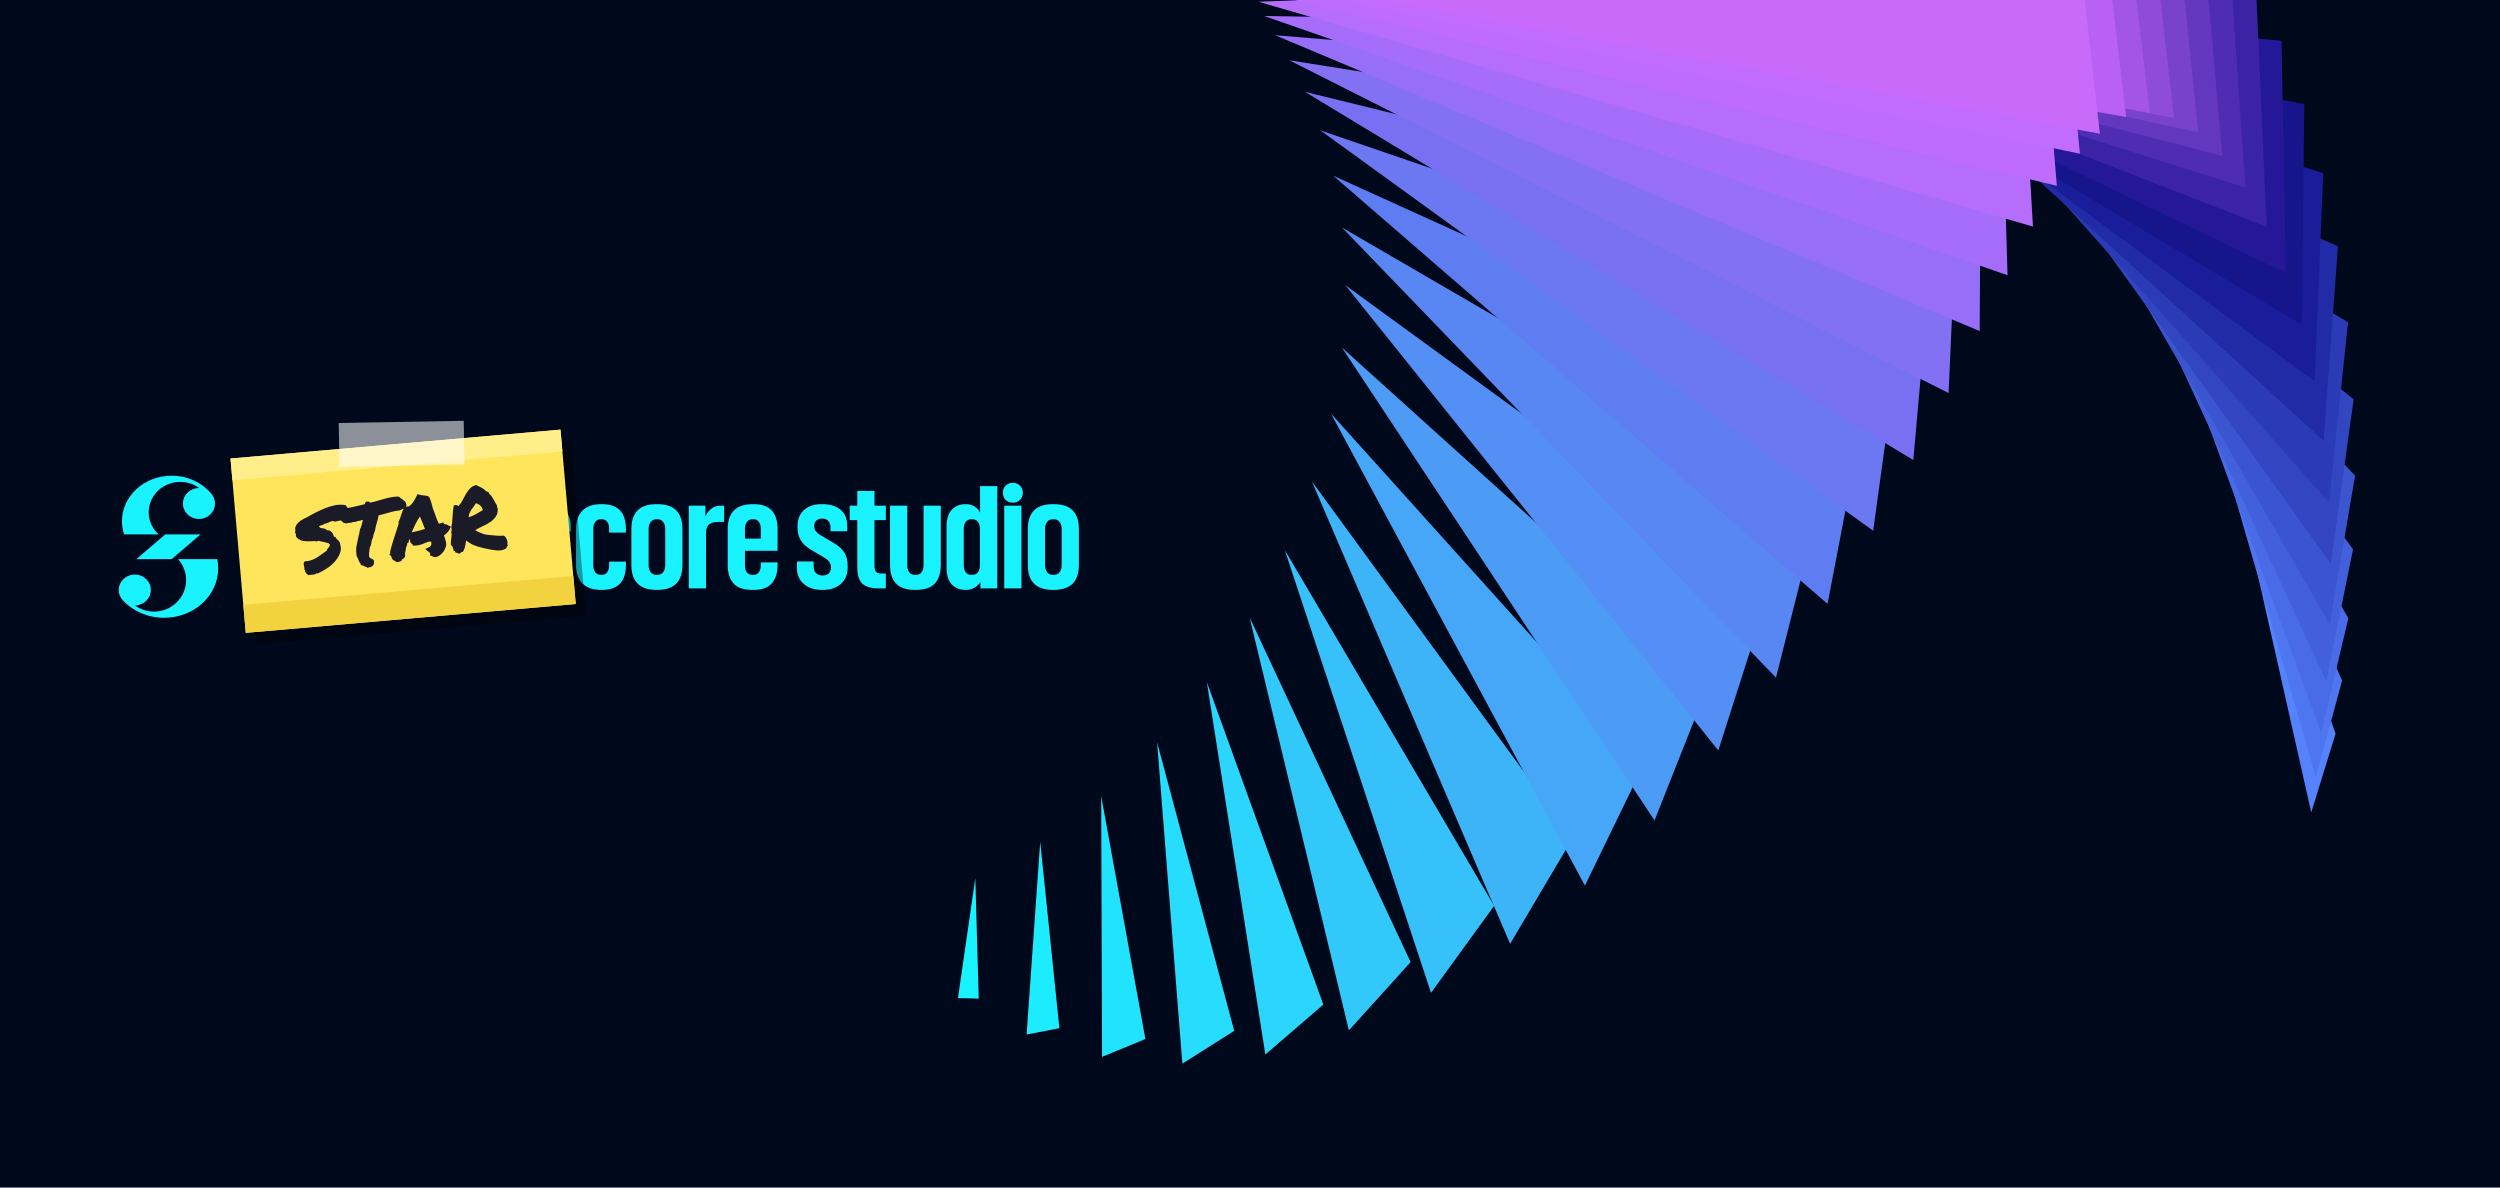
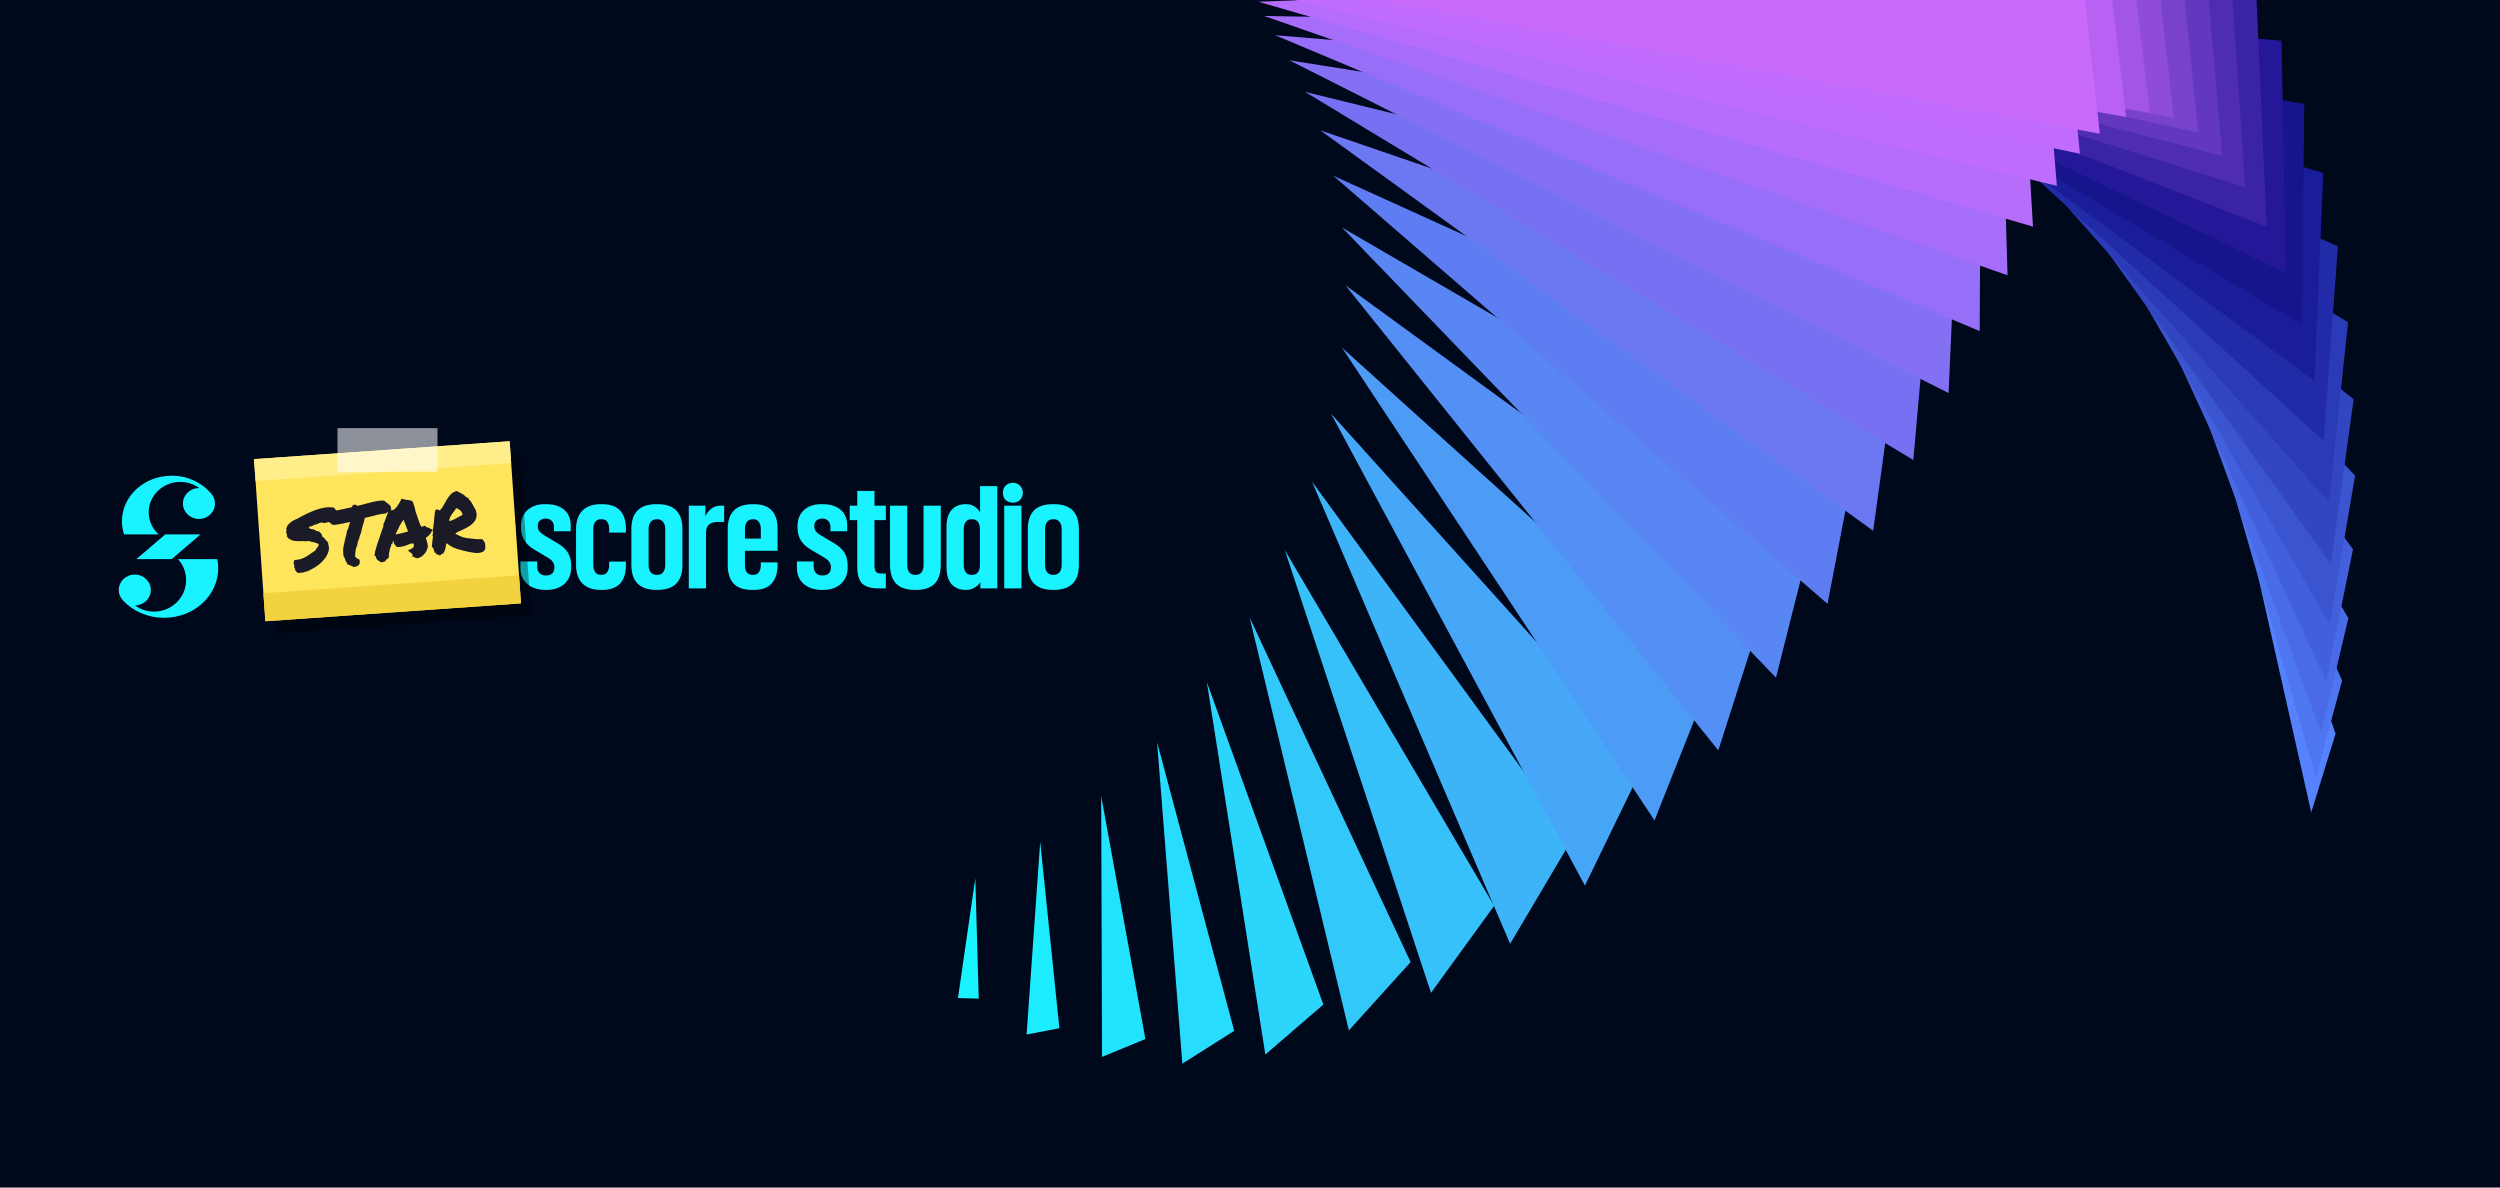
<svg xmlns="http://www.w3.org/2000/svg" width="800" height="380" viewBox="0 0 800 380" fill="none">
  <g clip-path="url(#clip0_8843_25798)">
    <rect width="800" height="380" fill="#00081C" />
    <path d="M39.707 171.008C39.264 169.672 39.027 168.253 39.027 166.785C39.027 158.746 46.151 152.23 54.94 152.23C60.014 152.23 64.534 154.402 67.448 157.785H67.448C68.286 158.665 68.797 159.837 68.797 161.125C68.797 163.854 66.499 166.067 63.664 166.067C60.83 166.067 58.532 163.854 58.532 161.125C58.532 158.396 60.83 156.183 63.664 156.183C63.704 156.183 63.743 156.184 63.782 156.184C62.087 154.943 59.971 154.207 57.677 154.207C52.103 154.207 47.584 158.557 47.584 163.924C47.584 166.718 48.808 169.236 50.768 171.008H39.707Z" fill="#19F3FF" />
    <path d="M69.824 181.863C69.824 180.856 69.721 179.87 69.525 178.915H56.972C58.581 180.698 59.559 183.045 59.559 185.617C59.559 191.195 54.962 195.716 49.293 195.716C47.008 195.716 44.897 194.982 43.191 193.74C45.999 193.71 48.266 191.509 48.266 188.798C48.266 186.069 45.968 183.857 43.133 183.857C40.298 183.857 38 186.069 38 188.798C38 190.06 38.491 191.211 39.299 192.084C42.474 195.515 47.217 197.693 52.516 197.693C62.075 197.693 69.824 190.606 69.824 181.863Z" fill="#19F3FF" />
    <path d="M64.178 171.008H52.885L43.646 178.915H54.938L64.178 171.008Z" fill="#19F3FF" />
    <path d="M84.818 161.815H90.136V164.077C90.652 163.275 91.329 162.617 92.167 162.104C93.037 161.59 93.972 161.334 94.971 161.334H95.213C97.566 161.334 99.209 162.377 100.144 164.462C100.627 163.596 101.337 162.858 102.271 162.248C103.238 161.639 104.318 161.334 105.51 161.334H105.752C107.557 161.334 108.943 161.943 109.91 163.163C110.909 164.382 111.409 166.195 111.409 168.601V188.285H105.897V169.275C105.897 168.312 105.688 167.558 105.269 167.013C104.882 166.435 104.286 166.146 103.48 166.146H103.286C102.481 166.146 101.868 166.435 101.449 167.013C101.063 167.558 100.869 168.312 100.869 169.275V188.285H95.358V169.275C95.358 168.312 95.148 167.558 94.729 167.013C94.343 166.435 93.746 166.146 92.941 166.146H92.747C91.941 166.146 91.329 166.435 90.91 167.013C90.523 167.558 90.33 168.312 90.33 169.275V188.285H84.818V161.815Z" fill="#19F3FF" />
    <path d="M121.261 188.766C118.554 188.766 116.556 188.093 115.266 186.745C113.977 185.397 113.333 183.36 113.333 180.633V161.815H118.844V180.825C118.844 181.788 119.054 182.558 119.473 183.135C119.892 183.681 120.504 183.954 121.31 183.954H121.6C122.406 183.954 123.018 183.681 123.437 183.135C123.856 182.558 124.065 181.788 124.065 180.825V161.815H129.577V180.633C129.577 183.36 128.932 185.397 127.643 186.745C126.354 188.093 124.355 188.766 121.648 188.766H121.261Z" fill="#19F3FF" />
    <path d="M139.196 188.766C136.844 188.766 134.926 188.141 133.443 186.889C131.961 185.606 131.219 183.905 131.219 181.788V179.67H136.586V181.258C136.586 182.157 136.828 182.863 137.311 183.376C137.827 183.889 138.471 184.146 139.245 184.146H139.535C140.308 184.146 140.921 183.938 141.372 183.52C141.856 183.071 142.097 182.478 142.097 181.74V181.499C142.097 180.857 141.936 180.312 141.614 179.863C141.324 179.381 140.776 178.9 139.97 178.419L135.716 175.916C134.297 175.082 133.218 174.087 132.476 172.932C131.767 171.777 131.413 170.382 131.413 168.745V168.408C131.413 166.195 132.106 164.462 133.492 163.211C134.878 161.959 136.715 161.334 139.003 161.334H139.438C141.856 161.334 143.773 161.927 145.191 163.114C146.61 164.302 147.319 166.002 147.319 168.216V169.997H141.952V168.649C141.952 167.815 141.71 167.157 141.227 166.676C140.776 166.195 140.18 165.954 139.438 165.954H139.245C138.504 165.954 137.907 166.163 137.456 166.58C137.005 166.965 136.779 167.51 136.779 168.216V168.457C136.779 169.034 136.94 169.547 137.263 169.997C137.617 170.446 138.117 170.863 138.761 171.248L142.822 173.654C144.531 174.649 145.723 175.708 146.4 176.831C147.109 177.922 147.464 179.365 147.464 181.162V181.595C147.464 183.777 146.738 185.526 145.288 186.841C143.838 188.125 141.952 188.766 139.632 188.766H139.196Z" fill="#19F3FF" />
    <path d="M156.855 188.766C154.148 188.766 152.166 188.093 150.909 186.745C149.652 185.365 149.023 183.376 149.023 180.777V169.323C149.023 163.997 151.698 161.334 157.049 161.334H157.387C162.447 161.334 164.977 163.997 164.977 169.323V176.253H154.535V180.922C154.535 181.884 154.744 182.638 155.163 183.184C155.582 183.697 156.194 183.954 157 183.954H157.194C157.999 183.954 158.596 183.681 158.982 183.135C159.401 182.558 159.611 181.788 159.611 180.825V179.959H164.977V180.777C164.977 183.312 164.349 185.285 163.092 186.697C161.867 188.076 159.965 188.766 157.387 188.766H156.855ZM159.611 172.355V169.275C159.611 168.312 159.401 167.558 158.982 167.013C158.596 166.435 157.999 166.146 157.194 166.146H157C156.194 166.146 155.582 166.435 155.163 167.013C154.744 167.558 154.535 168.312 154.535 169.275V172.355H159.611Z" fill="#19F3FF" />
    <path d="M174.512 188.766C172.159 188.766 170.241 188.141 168.758 186.889C167.276 185.606 166.535 183.905 166.535 181.788V179.67H171.901V181.258C171.901 182.157 172.143 182.863 172.626 183.376C173.142 183.889 173.786 184.146 174.56 184.146H174.85C175.624 184.146 176.236 183.938 176.687 183.52C177.171 183.071 177.412 182.478 177.412 181.74V181.499C177.412 180.857 177.251 180.312 176.929 179.863C176.639 179.381 176.091 178.9 175.285 178.419L171.031 175.916C169.613 175.082 168.533 174.087 167.792 172.932C167.082 171.777 166.728 170.382 166.728 168.745V168.408C166.728 166.195 167.421 164.462 168.807 163.211C170.193 161.959 172.03 161.334 174.318 161.334H174.753C177.171 161.334 179.088 161.927 180.507 163.114C181.925 164.302 182.634 166.002 182.634 168.216V169.997H177.267V168.649C177.267 167.815 177.026 167.157 176.542 166.676C176.091 166.195 175.495 165.954 174.753 165.954H174.56C173.819 165.954 173.222 166.163 172.771 166.58C172.32 166.965 172.094 167.51 172.094 168.216V168.457C172.094 169.034 172.255 169.547 172.578 169.997C172.932 170.446 173.432 170.863 174.077 171.248L178.138 173.654C179.846 174.649 181.038 175.708 181.715 176.831C182.424 177.922 182.779 179.365 182.779 181.162V181.595C182.779 183.777 182.054 185.526 180.603 186.841C179.153 188.125 177.267 188.766 174.947 188.766H174.512Z" fill="#19F3FF" />
    <path d="M192.364 188.766C189.721 188.766 187.723 188.076 186.369 186.697C185.015 185.317 184.338 183.344 184.338 180.777V169.323C184.338 166.756 185.015 164.783 186.369 163.403C187.723 162.024 189.721 161.334 192.364 161.334H192.702C197.762 161.334 200.292 163.997 200.292 169.323V170.43H194.926V169.275C194.926 168.28 194.717 167.51 194.298 166.965C193.911 166.419 193.315 166.146 192.509 166.146H192.315C191.51 166.146 190.897 166.435 190.478 167.013C190.059 167.558 189.85 168.312 189.85 169.275V180.825C189.85 181.788 190.059 182.558 190.478 183.135C190.897 183.681 191.51 183.954 192.315 183.954H192.509C193.315 183.954 193.911 183.681 194.298 183.135C194.717 182.558 194.926 181.788 194.926 180.825V179.718H200.292V180.777C200.292 186.103 197.762 188.766 192.702 188.766H192.364Z" fill="#19F3FF" />
    <path d="M210.069 188.766C204.718 188.766 202.043 186.103 202.043 180.777V169.323C202.043 163.997 204.702 161.334 210.02 161.334H210.407C215.725 161.334 218.384 163.997 218.384 169.323V180.777C218.384 186.103 215.709 188.766 210.359 188.766H210.069ZM207.555 180.825C207.555 181.788 207.78 182.558 208.231 183.135C208.683 183.681 209.311 183.954 210.117 183.954H210.31C211.116 183.954 211.745 183.681 212.196 183.135C212.647 182.558 212.873 181.788 212.873 180.825V169.275C212.873 168.312 212.647 167.558 212.196 167.013C211.745 166.435 211.116 166.146 210.31 166.146H210.117C209.311 166.146 208.683 166.435 208.231 167.013C207.78 167.558 207.555 168.312 207.555 169.275V180.825Z" fill="#19F3FF" />
    <path d="M220.413 161.815H225.731V165.232C226.15 164.27 226.763 163.467 227.569 162.826C228.374 162.152 229.406 161.815 230.663 161.815H231.726V167.013H229.841C228.487 167.013 227.488 167.302 226.843 167.879C226.231 168.425 225.925 169.339 225.925 170.622V188.285H220.413V161.815Z" fill="#19F3FF" />
    <path d="M240.705 188.766C237.998 188.766 236.016 188.093 234.759 186.745C233.502 185.365 232.873 183.376 232.873 180.777V169.323C232.873 163.997 235.548 161.334 240.898 161.334H241.237C246.297 161.334 248.827 163.997 248.827 169.323V176.253H238.384V180.922C238.384 181.884 238.594 182.638 239.013 183.184C239.432 183.697 240.044 183.954 240.85 183.954H241.043C241.849 183.954 242.446 183.681 242.832 183.135C243.251 182.558 243.461 181.788 243.461 180.825V179.959H248.827V180.777C248.827 183.312 248.199 185.285 246.942 186.697C245.717 188.076 243.815 188.766 241.237 188.766H240.705ZM243.461 172.355V169.275C243.461 168.312 243.251 167.558 242.832 167.013C242.446 166.435 241.849 166.146 241.043 166.146H240.85C240.044 166.146 239.432 166.435 239.013 167.013C238.594 167.558 238.384 168.312 238.384 169.275V172.355H243.461Z" fill="#19F3FF" />
    <path d="M262.988 188.766C260.635 188.766 258.718 188.141 257.235 186.889C255.753 185.606 255.011 183.905 255.011 181.788V179.67H260.378V181.258C260.378 182.157 260.619 182.863 261.103 183.376C261.619 183.889 262.263 184.146 263.037 184.146H263.327C264.1 184.146 264.713 183.938 265.164 183.52C265.647 183.071 265.889 182.478 265.889 181.74V181.499C265.889 180.857 265.728 180.312 265.406 179.863C265.116 179.381 264.568 178.9 263.762 178.419L259.507 175.916C258.089 175.082 257.01 174.087 256.268 172.932C255.559 171.777 255.205 170.382 255.205 168.745V168.408C255.205 166.195 255.898 164.462 257.284 163.211C258.669 161.959 260.507 161.334 262.795 161.334H263.23C265.647 161.334 267.565 161.927 268.983 163.114C270.401 164.302 271.11 166.002 271.11 168.216V169.997H265.744V168.649C265.744 167.815 265.502 167.157 265.019 166.676C264.568 166.195 263.971 165.954 263.23 165.954H263.037C262.295 165.954 261.699 166.163 261.248 166.58C260.797 166.965 260.571 167.51 260.571 168.216V168.457C260.571 169.034 260.732 169.547 261.055 169.997C261.409 170.446 261.909 170.863 262.553 171.248L266.614 173.654C268.323 174.649 269.515 175.708 270.192 176.831C270.901 177.922 271.255 179.365 271.255 181.162V181.595C271.255 183.777 270.53 185.526 269.08 186.841C267.63 188.125 265.744 188.766 263.423 188.766H262.988Z" fill="#19F3FF" />
    <path d="M281.093 188.285C278.741 188.285 277.016 187.772 275.92 186.745C274.857 185.686 274.325 183.889 274.325 181.355V166.435H271.908V161.815H274.325V157.099H279.837V161.815H283.462V166.435H279.837V181.018C279.837 181.948 279.998 182.606 280.32 182.991C280.642 183.344 281.206 183.52 282.012 183.52H283.462V188.285H281.093Z" fill="#19F3FF" />
    <path d="M292.738 188.766C290.031 188.766 288.032 188.093 286.743 186.745C285.454 185.397 284.809 183.36 284.809 180.633V161.815H290.321V180.825C290.321 181.788 290.53 182.558 290.949 183.135C291.368 183.681 291.981 183.954 292.786 183.954H293.076C293.882 183.954 294.495 183.681 294.914 183.135C295.333 182.558 295.542 181.788 295.542 180.825V161.815H301.054V180.633C301.054 183.36 300.409 185.397 299.12 186.745C297.83 188.093 295.832 188.766 293.125 188.766H292.738Z" fill="#19F3FF" />
    <path d="M308.981 188.766C307.144 188.766 305.661 188.173 304.533 186.986C303.437 185.766 302.89 183.954 302.89 181.547V168.553C302.89 166.146 303.437 164.35 304.533 163.163C305.661 161.943 307.144 161.334 308.981 161.334H309.223C310.222 161.334 311.108 161.59 311.882 162.104C312.655 162.585 313.236 163.227 313.622 164.029V155.558H319.134V188.285H313.719V186.264C313.203 187.034 312.559 187.643 311.785 188.093C311.044 188.542 310.19 188.766 309.223 188.766H308.981ZM308.401 180.825C308.401 181.788 308.61 182.558 309.029 183.135C309.448 183.681 310.061 183.954 310.867 183.954H311.108C311.914 183.954 312.526 183.681 312.945 183.135C313.364 182.558 313.574 181.788 313.574 180.825V169.275C313.574 168.312 313.364 167.558 312.945 167.013C312.526 166.435 311.914 166.146 311.108 166.146H310.867C310.061 166.146 309.448 166.435 309.029 167.013C308.61 167.558 308.401 168.312 308.401 169.275V180.825Z" fill="#19F3FF" />
    <path d="M321.357 161.815H326.868V188.285H321.357V161.815ZM320.921 157.676C320.921 156.746 321.211 155.992 321.792 155.414C322.404 154.805 323.178 154.5 324.112 154.5C325.047 154.5 325.804 154.805 326.384 155.414C326.997 155.992 327.303 156.746 327.303 157.676C327.303 158.607 326.997 159.377 326.384 159.986C325.804 160.564 325.047 160.852 324.112 160.852C323.178 160.852 322.404 160.564 321.792 159.986C321.211 159.377 320.921 158.607 320.921 157.676Z" fill="#19F3FF" />
    <path d="M336.929 188.766C331.579 188.766 328.904 186.103 328.904 180.777V169.323C328.904 163.997 331.563 161.334 336.881 161.334H337.268C342.586 161.334 345.245 163.997 345.245 169.323V180.777C345.245 186.103 342.57 188.766 337.219 188.766H336.929ZM334.415 180.825C334.415 181.788 334.641 182.558 335.092 183.135C335.543 183.681 336.172 183.954 336.978 183.954H337.171C337.977 183.954 338.605 183.681 339.056 183.135C339.508 182.558 339.733 181.788 339.733 180.825V169.275C339.733 168.312 339.508 167.558 339.056 167.013C338.605 166.435 337.977 166.146 337.171 166.146H336.978C336.172 166.146 335.543 166.435 335.092 167.013C334.641 167.558 334.415 168.312 334.415 169.275V180.825Z" fill="#19F3FF" />
    <g clip-path="url(#clip1_8843_25798)">
      <path d="M739.596 259.977L709.519 126.279L747.384 234.793L739.596 259.977Z" fill="#5682FE" />
      <path d="M741.067 248.753L700.681 108.617L749.474 217.771L741.067 248.753Z" fill="#4F76F1" />
      <path d="M742.781 234.562L690.237 90.949L751.468 197.86L742.781 234.562Z" fill="#496BE7" />
      <path d="M744.37 218.046L677.938 73.775L752.967 175.776L744.37 218.046Z" fill="#4260DC" />
      <path d="M745.497 199.843L663.64 57.55L753.629 152.201L745.497 199.843Z" fill="#3B55D0" />
      <path d="M745.877 180.57L647.306 42.685L753.163 127.781L745.877 180.57Z" fill="#3246C2" />
      <path d="M745.286 160.816L629.042 29.502L751.371 103.123L745.286 160.816Z" fill="#2B3BB7" />
      <path d="M457.925 317.703L411.14 176.03L478.125 289.866L457.925 317.703Z" fill="#36C1FA" />
      <path d="M483.242 302.018L419.833 154.098L503.214 268.28L483.242 302.018Z" fill="#3EB4F8" />
      <path d="M431.642 329.73L399.885 197.608L451.394 307.864L431.642 329.73Z" fill="#32C9FA" />
      <path d="M507.178 283.396L425.906 132.335L526.331 243.926L507.178 283.396Z" fill="#46A6F7" />
      <path d="M743.574 141.125L609.076 18.227L748.136 78.801L743.574 141.125Z" fill="#222BA7" />
      <path d="M404.91 337.454L386.191 218.288L423.473 321.454L404.91 337.454Z" fill="#2BD5FC" />
      <path d="M529.446 262.542L429.418 111.238L547.271 217.562L529.446 262.542Z" fill="#4C9BF5" />
      <path d="M549.856 240.143L430.514 91.267L565.917 189.903L549.856 240.143Z" fill="#538FF4" />
      <path d="M378.352 340.365L370.27 237.511L394.947 329.865L378.352 340.365Z" fill="#27DCFC" />
      <path d="M740.67 122.011L587.759 8.981L743.439 55.349L740.67 122.011Z" fill="#191D99" />
      <path d="M568.315 216.843L429.459 72.819L582.25 161.592L568.315 216.843Z" fill="#5886F3" />
      <path d="M736.599 103.937L565.559 1.77L737.366 33.275L736.599 103.937Z" fill="#17158B" />
      <path d="M584.809 193.234L426.619 56.221L596.326 133.243L584.809 193.234Z" fill="#5E7DF2" />
      <path d="M352.656 338.203L352.381 254.725L366.524 332.488L352.656 338.203Z" fill="#22E3FD" />
      <path d="M599.413 169.86L422.475 41.703L608.284 105.407L599.413 169.86Z" fill="#6C77F2" />
      <path d="M731.437 87.337L542.996 -3.526L730.095 13.042L731.437 87.337Z" fill="#251898" />
      <path d="M328.514 331.042L332.865 269.386L339.001 329.018L328.514 331.042Z" fill="#1DECFE" />
      <path d="M612.264 147.223L417.579 29.39L618.335 78.613L612.264 147.223Z" fill="#7770F3" />
      <path d="M725.333 72.578L520.647 -7.102L721.875 -4.932L725.333 72.578Z" fill="#3A23A5" />
      <path d="M623.549 125.781L412.547 19.282L626.764 53.353L623.549 125.781Z" fill="#8470F3" />
      <path d="M306.554 319.368L312.101 281.009L313.194 319.566L306.554 319.368Z" fill="#19F3FF" />
      <path d="M718.49 59.991L499.073 -9.241L713.015 -20.288L718.49 59.991Z" fill="#4F2DB2" />
      <path d="M633.509 105.944L407.995 11.262L633.893 30.085L633.509 105.944Z" fill="#966EF8" />
      <path d="M711.124 49.852L478.817 -10.245L703.848 -32.71L711.124 49.852Z" fill="#6437BF" />
      <path d="M642.412 88.083L404.53 5.117L640.106 9.207L642.412 88.083Z" fill="#A56DFA" />
      <path d="M703.458 42.387L460.359 -10.423L694.711 -41.954L703.458 42.387Z" fill="#7942CB" />
      <path d="M650.547 72.508L402.7 0.557L645.789 -8.92L650.547 72.508Z" fill="#B66DFC" />
      <path d="M695.679 37.759L444.096 -10.033L685.899 -47.823L695.679 37.759Z" fill="#8E4CD8" />
      <path d="M658.19 59.477L402.962 -2.753L651.324 -24.001L658.19 59.477Z" fill="#BF6CFD" />
      <path d="M687.953 36.087L430.339 -9.27L677.64 -50.187L687.953 36.087Z" fill="#A356E5" />
      <path d="M665.579 49.199L405.677 -5.136L657.05 -35.807L665.579 49.199Z" fill="#C16CFD" />
      <path d="M680.367 37.438L419.301 -8.225L670.078 -48.973L680.367 37.438Z" fill="#B861F2" />
      <path d="M671.956 42.796L410.111 -5.915L662.266 -43.193L671.956 42.796Z" fill="#C86AFA" />
    </g>
-     <g transform="translate(129 170) rotate(-5)">
-       <rect x="-50.0" y="-24.0" width="106" height="56" fill="#000000" fill-opacity="0.35" />
-       <rect x="-53.0" y="-28.0" width="106" height="56" fill="#FFE55C" />
-       <rect x="-53.0" y="19.0" width="106" height="9" fill="#F2D33F" />
-       <rect x="-53.0" y="-28.0" width="106" height="7" fill="#FFEE8A" />
-       <g transform="translate(-34.1123 11) rotate(-3)">
-         <path d="M0.531 -14.941Q0.764 -15.639 1.278 -16.137Q1.793 -16.635 2.407 -16.983Q3.021 -17.332 3.686 -17.564Q4.35 -17.797 4.947 -17.963Q6.275 -18.527 7.786 -19.042Q9.297 -19.557 10.874 -19.955Q12.451 -20.354 14.111 -20.47Q15.771 -20.586 17.598 -20.055Q17.697 -19.723 17.896 -19.424Q18.096 -19.125 18.312 -18.826Q18.527 -18.527 18.693 -18.245Q18.859 -17.963 18.893 -17.664Q19.225 -17.365 19.424 -17.017Q19.623 -16.668 19.49 -16.104Q19.158 -15.838 18.843 -15.622Q18.527 -15.406 18.162 -15.24Q16.934 -15.539 15.672 -15.439Q14.41 -15.34 13.414 -15.273Q13.115 -15.572 12.7 -15.572Q12.285 -15.572 11.837 -15.439Q11.389 -15.307 10.94 -15.174Q10.492 -15.041 10.094 -15.107Q9.762 -14.842 9.28 -14.759Q8.799 -14.676 8.234 -14.609Q8.201 -14.443 8.301 -14.394Q8.4 -14.344 8.334 -14.178Q8.533 -13.945 8.849 -13.846Q9.164 -13.746 9.513 -13.646Q9.861 -13.547 10.127 -13.397Q10.393 -13.248 10.492 -12.916Q10.99 -12.916 11.355 -12.684Q11.721 -12.451 11.953 -12.119Q12.186 -11.787 12.302 -11.405Q12.418 -11.023 12.418 -10.725Q12.518 -10.459 12.65 -10.492Q12.783 -10.525 12.949 -10.359Q13.049 -9.928 13.447 -9.479Q13.846 -9.031 14.078 -8.5Q14.145 -7.67 14.178 -7.022Q14.211 -6.375 13.945 -5.711Q13.447 -4.482 12.567 -3.52Q11.688 -2.557 10.575 -1.81Q9.463 -1.062 8.201 -0.531Q6.939 0.0 5.744 0.365Q5.611 0.332 5.479 0.365Q5.346 0.398 5.412 0.199Q5.146 0.432 4.831 0.498Q4.516 0.564 4.15 0.548Q3.785 0.531 3.403 0.498Q3.021 0.465 2.689 0.531Q2.457 0.299 2.274 0.083Q2.092 -0.133 1.992 -0.465Q1.826 -0.465 1.843 -0.631Q1.859 -0.797 1.727 -0.797Q1.926 -1.129 1.909 -1.179Q1.893 -1.229 1.81 -1.262Q1.727 -1.295 1.66 -1.345Q1.594 -1.395 1.627 -1.494Q1.76 -1.76 1.727 -2.108Q1.693 -2.457 1.66 -2.822Q1.627 -3.188 1.71 -3.52Q1.793 -3.852 2.191 -4.051Q3.32 -3.918 4.333 -4.134Q5.346 -4.35 6.242 -4.748Q7.139 -5.146 7.952 -5.611Q8.766 -6.076 9.562 -6.441Q9.662 -6.74 9.845 -6.939Q10.027 -7.139 10.227 -7.305Q10.426 -7.471 10.592 -7.67Q10.758 -7.869 10.824 -8.168Q10.857 -8.4 10.708 -8.45Q10.559 -8.5 10.559 -8.699L10.193 -8.799Q9.562 -9.164 8.766 -9.413Q7.969 -9.662 7.404 -9.961Q7.039 -9.762 6.724 -9.861Q6.408 -9.961 5.91 -10.061Q4.781 -10.127 3.735 -10.293Q2.689 -10.459 1.727 -10.891Q1.66 -11.057 1.561 -11.189Q1.461 -11.322 1.195 -11.256Q0.996 -11.521 0.797 -11.771Q0.598 -12.02 0.432 -12.318Q0.498 -12.717 0.531 -12.999Q0.564 -13.281 0.332 -13.547Q0.465 -13.979 0.531 -14.244Q0.598 -14.51 0.531 -14.941ZM33.664 -15.971Q32.834 -15.971 31.871 -15.854Q30.908 -15.738 29.979 -15.605Q29.314 -15.506 28.7 -15.439Q28.086 -15.373 27.588 -15.34Q27.355 -14.609 27.123 -14.045Q26.891 -13.48 26.625 -12.949Q26.359 -12.385 26.144 -11.804Q25.928 -11.223 25.729 -10.559Q25.396 -10.027 25.181 -9.579Q24.965 -9.131 24.832 -8.566Q24.434 -8.068 24.234 -7.521Q24.035 -6.973 23.936 -6.574L23.803 -6.176Q23.604 -5.977 23.57 -5.86Q23.537 -5.744 23.404 -5.645Q23.371 -5.279 23.172 -4.914Q23.105 -4.748 23.072 -4.599Q23.039 -4.449 23.039 -4.383Q23.039 -4.051 22.873 -3.951Q22.906 -3.785 22.873 -3.603Q22.84 -3.42 22.807 -3.254Q22.707 -2.855 22.74 -2.623Q22.84 -2.49 22.923 -2.391Q23.006 -2.291 23.039 -2.125Q23.238 -1.992 23.338 -1.959Q23.471 -1.859 23.736 -1.727L24.035 -1.395Q24.201 -0.432 23.736 0.133Q23.238 0.764 22.043 0.764H21.645Q21.479 0.598 21.445 0.498Q21.18 0.398 21.014 0.332Q20.848 0.266 20.715 0.066Q20.283 -0.133 20.018 -0.266L19.719 -0.432Q19.719 -0.797 19.719 -0.83Q19.486 -1.129 19.37 -1.494Q19.254 -1.859 19.188 -2.225Q19.121 -2.523 19.038 -2.789Q18.955 -3.055 18.822 -3.254Q18.756 -5.18 19.188 -6.508Q19.619 -7.836 20.084 -9.064Q20.35 -9.729 20.615 -10.409Q20.881 -11.09 21.08 -11.82L21.379 -12.152Q21.611 -12.684 21.761 -13.032Q21.91 -13.381 22.076 -13.746Q22.176 -13.979 22.259 -14.194Q22.342 -14.41 22.408 -14.576Q22.209 -14.576 22.043 -14.56Q21.877 -14.543 21.711 -14.51Q21.512 -14.477 21.346 -14.46Q21.18 -14.443 21.014 -14.443Q20.781 -14.443 20.682 -14.477Q20.316 -14.311 19.885 -14.311H19.553Q19.453 -14.311 19.37 -14.327Q19.287 -14.344 19.221 -14.344Q18.889 -14.344 18.689 -14.244Q18.291 -14.244 17.926 -14.244H17.594Q17.527 -14.244 17.428 -14.228Q17.328 -14.211 17.262 -14.211Q17.029 -14.211 16.764 -14.261Q16.498 -14.311 16.199 -14.477Q15.801 -15.008 15.668 -15.041L15.369 -15.439Q15.336 -15.639 15.27 -15.821Q15.203 -16.004 15.137 -16.236Q15.004 -16.568 14.888 -16.95Q14.771 -17.332 14.771 -17.863Q14.805 -18.129 14.904 -18.262Q15.004 -18.395 15.07 -18.494L15.17 -18.992L15.602 -18.959H16.531Q17.594 -18.959 18.689 -19.042Q19.785 -19.125 20.947 -19.225Q21.611 -19.291 22.292 -19.357Q22.973 -19.424 23.703 -19.49Q23.836 -19.789 23.969 -20.055L24.301 -20.221Q24.898 -20.254 25.147 -20.071Q25.396 -19.889 25.562 -19.723Q26.293 -19.789 27.04 -19.872Q27.787 -19.955 28.551 -20.088Q29.68 -20.254 30.825 -20.387Q31.971 -20.52 33.033 -20.52Q33.498 -20.52 33.93 -20.486Q34.361 -20.453 34.727 -20.387L35.059 -20.154Q35.158 -19.955 35.341 -19.789Q35.523 -19.623 35.723 -19.457Q36.121 -19.092 36.52 -18.594Q36.918 -18.096 36.818 -17.133Q36.553 -16.734 36.42 -16.668L36.121 -16.27L35.789 -16.303Q35.59 -16.303 35.424 -16.253Q35.258 -16.203 35.092 -16.137Q34.959 -16.07 34.826 -16.021Q34.693 -15.971 34.527 -15.938Q34.229 -15.938 34.046 -15.954Q33.863 -15.971 33.664 -15.971ZM47.639 -2.789Q47.439 -2.225 47.058 -1.644Q46.676 -1.062 46.161 -0.614Q45.646 -0.166 45.016 0.133Q44.385 0.432 43.688 0.465Q43.256 0.365 43.106 0.249Q42.957 0.133 42.791 0.033Q42.691 -0.033 42.608 -0.083Q42.525 -0.133 42.459 -0.166L42.061 -0.332L42.193 -0.764Q42.26 -1.029 42.16 -1.179Q42.061 -1.328 41.762 -1.594Q41.662 -1.693 41.562 -1.793Q41.463 -1.893 41.396 -1.992L40.832 -2.623L41.729 -2.855Q42.559 -3.088 42.841 -3.453Q43.123 -3.818 43.057 -4.682Q42.393 -4.814 41.944 -4.715Q41.496 -4.615 41.031 -4.482Q40.434 -4.316 39.819 -4.2Q39.205 -4.084 38.475 -4.084Q38.209 -4.084 37.977 -4.101Q37.744 -4.117 37.479 -4.15L37.146 -4.217Q37.08 -4.582 37.014 -4.632Q36.947 -4.682 36.881 -4.748Q36.715 -4.914 36.532 -5.196Q36.35 -5.479 36.449 -5.91Q36.283 -6.209 36.25 -6.508Q36.051 -6.109 35.951 -5.678L35.818 -5.346L35.486 -5.279Q35.42 -5.246 35.387 -5.13Q35.354 -5.014 35.354 -4.947L35.188 -4.383Q35.121 -4.316 35.055 -4.267Q34.988 -4.217 34.922 -4.15Q34.855 -3.852 34.756 -3.553Q34.656 -3.254 34.557 -2.988Q34.391 -2.557 34.274 -2.142Q34.158 -1.727 34.191 -1.328L34.059 -0.963Q33.893 -0.764 33.693 -0.647Q33.494 -0.531 33.295 -0.432Q33.229 -0.365 33.112 -0.315Q32.996 -0.266 32.93 -0.232L32.83 0.133L32.432 0.199Q32.066 0.266 31.917 0.299Q31.768 0.332 31.568 0.332L31.236 0.299Q30.871 0.0 30.672 -0.183Q30.473 -0.365 30.207 -0.531Q29.908 -0.93 29.875 -1.129Q29.842 -1.328 29.809 -1.494Q29.742 -1.693 29.726 -1.826Q29.709 -1.959 29.643 -2.025L29.211 -2.424L29.576 -2.723L29.609 -3.287Q30.273 -4.98 31.021 -6.541Q31.768 -8.102 32.564 -9.729Q32.83 -10.26 33.079 -10.791Q33.328 -11.322 33.594 -11.854Q33.561 -11.953 33.561 -12.086Q33.561 -12.219 33.627 -12.385Q33.992 -12.949 34.225 -13.397Q34.457 -13.846 34.689 -14.311Q34.955 -14.875 35.237 -15.406Q35.52 -15.938 35.951 -16.502L36.482 -16.734Q36.582 -16.768 36.715 -16.817Q36.848 -16.867 37.014 -16.867L37.512 -16.801Q38.441 -17.232 39.139 -18.013Q39.836 -18.793 40.566 -19.889L40.898 -20.354L41.33 -20.088Q41.496 -19.988 41.795 -19.905Q42.094 -19.822 42.426 -19.723Q43.023 -19.59 43.555 -19.424Q44.086 -19.258 44.418 -18.926Q44.617 -18.395 44.65 -18.129Q44.684 -17.863 44.75 -17.598Q44.85 -17.033 44.933 -16.469Q45.016 -15.904 45.049 -15.207Q45.215 -14.643 45.331 -14.095Q45.447 -13.547 45.547 -12.982Q45.713 -12.186 45.879 -11.438Q46.045 -10.691 46.311 -10.027Q46.576 -10.027 46.643 -9.994Q46.809 -10.061 46.991 -10.094Q47.174 -10.127 47.406 -10.16L47.771 -10.193L47.904 -9.861Q47.938 -9.695 48.236 -9.529Q48.668 -9.496 48.867 -9.347Q49.066 -9.197 49.232 -9.031Q49.365 -8.898 49.498 -8.832L49.996 -8.633L49.73 -8.135Q49.398 -7.537 48.784 -6.989Q48.17 -6.441 47.406 -6.076Q47.439 -5.877 47.456 -5.694Q47.473 -5.512 47.539 -5.312Q47.639 -4.748 47.705 -4.15Q47.771 -3.553 47.705 -2.922ZM38.043 -8.533Q39.039 -8.6 39.853 -8.683Q40.666 -8.766 41.662 -8.965Q41.43 -9.961 41.164 -11.04Q40.898 -12.119 40.6 -13.182L40.4 -12.85Q39.736 -12.152 39.122 -11.289Q38.508 -10.426 38.076 -9.662Q37.877 -9.363 37.678 -9.064Q37.479 -8.766 37.312 -8.467Q37.512 -8.5 37.694 -8.5Q37.877 -8.5 38.043 -8.533ZM54.176 -3.453Q53.811 -2.125 53.528 -1.444Q53.246 -0.764 52.682 -0.033Q52.25 -0.1 52.084 0.066Q51.918 0.232 51.719 0.365Q51.42 0.432 51.287 0.365Q51.154 0.299 51.055 0.216Q50.955 0.133 50.806 0.05Q50.656 -0.033 50.357 -0.033Q50.291 -0.299 50.208 -0.531Q50.125 -0.764 49.76 -0.697Q49.826 -0.963 49.793 -1.146Q49.76 -1.328 49.71 -1.478Q49.66 -1.627 49.627 -1.776Q49.594 -1.926 49.66 -2.158Q49.494 -2.158 49.395 -2.391Q49.295 -2.623 49.162 -2.855Q49.262 -3.453 49.361 -3.984Q49.461 -4.516 49.61 -4.98Q49.76 -5.445 49.859 -5.91Q49.959 -6.375 49.76 -6.873Q49.893 -6.773 49.959 -6.923Q50.025 -7.072 50.059 -7.321Q50.092 -7.57 50.092 -7.819Q50.092 -8.068 50.059 -8.234Q50.391 -9.098 50.606 -10.011Q50.822 -10.924 51.005 -11.82Q51.188 -12.717 51.387 -13.58Q51.586 -14.443 51.918 -15.174Q52.283 -15.24 52.731 -15.091Q53.18 -14.941 53.279 -14.709Q54.143 -15.373 54.807 -16.319Q55.471 -17.266 56.168 -18.162Q56.865 -19.059 57.712 -19.756Q58.559 -20.453 59.854 -20.586Q60.518 -20.088 61.331 -19.573Q62.145 -19.059 62.676 -18.229Q62.941 -18.096 63.124 -17.946Q63.307 -17.797 63.572 -17.631V-17.232Q63.971 -16.867 64.22 -16.386Q64.469 -15.904 64.668 -15.356Q64.867 -14.809 65.066 -14.261Q65.266 -13.713 65.531 -13.215Q65.465 -13.049 65.465 -12.933Q65.465 -12.816 65.515 -12.684Q65.564 -12.551 65.598 -12.418Q65.631 -12.285 65.598 -12.053Q65.498 -10.592 64.651 -9.695Q63.805 -8.799 62.609 -8.218Q61.414 -7.637 60.053 -7.238Q58.691 -6.84 57.596 -6.375Q57.596 -6.242 57.712 -6.242Q57.828 -6.242 57.795 -6.076Q58.592 -5.578 59.057 -5.279Q59.521 -4.98 59.937 -4.781Q60.352 -4.582 60.833 -4.433Q61.314 -4.283 62.178 -4.084Q63.041 -3.885 63.522 -3.769Q64.004 -3.652 64.402 -3.569Q64.801 -3.486 65.216 -3.437Q65.631 -3.387 66.395 -3.32Q66.693 -3.021 66.909 -2.606Q67.125 -2.191 67.191 -1.776Q67.258 -1.361 67.225 -0.979Q67.191 -0.598 66.992 -0.365Q67.025 -0.266 67.142 -0.282Q67.258 -0.299 67.391 -0.266Q67.191 -0.133 67.059 0.066Q66.926 0.266 66.793 0.465Q66.66 0.664 66.494 0.813Q66.328 0.963 66.029 0.996Q65.0 1.395 63.439 1.046Q61.879 0.697 59.488 -0.232Q58.293 -0.697 57.546 -1.046Q56.799 -1.395 56.251 -1.743Q55.703 -2.092 55.255 -2.49Q54.807 -2.889 54.176 -3.453ZM58.924 -14.842Q58.559 -14.311 58.11 -13.879Q57.662 -13.447 57.247 -12.999Q56.832 -12.551 56.5 -12.003Q56.168 -11.455 56.035 -10.725Q57.197 -10.857 58.459 -11.372Q59.721 -11.887 60.85 -12.352Q60.717 -13.381 60.136 -14.012Q59.555 -14.643 58.924 -14.842Z" fill="#1B1B28" />
+     <g transform="translate(124 170) rotate(-4)">
+       <rect x="-38.0" y="-22.0" width="82" height="52" fill="#000000" fill-opacity="0.35" />
+       <rect x="-41.0" y="-26.0" width="82" height="52" fill="#FFE55C" />
+       <rect x="-41.0" y="17.0" width="82" height="9" fill="#F2D33F" />
+       <rect x="-41.0" y="-26.0" width="82" height="7" fill="#FFEE8A" />
+       <g transform="translate(-32.04688 11) rotate(-3)">
+         <path d="M0.5 -14.062Q0.719 -14.719 1.203 -15.188Q1.688 -15.656 2.266 -15.984Q2.844 -16.312 3.469 -16.531Q4.094 -16.75 4.656 -16.906Q5.906 -17.438 7.328 -17.922Q8.75 -18.406 10.234 -18.781Q11.719 -19.156 13.281 -19.266Q14.844 -19.375 16.562 -18.875Q16.656 -18.562 16.844 -18.281Q17.031 -18.0 17.234 -17.719Q17.438 -17.438 17.594 -17.172Q17.75 -16.906 17.781 -16.625Q18.094 -16.344 18.281 -16.016Q18.469 -15.688 18.344 -15.156Q18.031 -14.906 17.734 -14.703Q17.438 -14.5 17.094 -14.344Q15.938 -14.625 14.75 -14.531Q13.562 -14.438 12.625 -14.375Q12.344 -14.656 11.953 -14.656Q11.562 -14.656 11.141 -14.531Q10.719 -14.406 10.297 -14.281Q9.875 -14.156 9.5 -14.219Q9.188 -13.969 8.734 -13.891Q8.281 -13.812 7.75 -13.75Q7.719 -13.594 7.812 -13.547Q7.906 -13.5 7.844 -13.344Q8.031 -13.125 8.328 -13.031Q8.625 -12.938 8.953 -12.844Q9.281 -12.75 9.531 -12.609Q9.781 -12.469 9.875 -12.156Q10.344 -12.156 10.688 -11.938Q11.031 -11.719 11.25 -11.406Q11.469 -11.094 11.578 -10.734Q11.688 -10.375 11.688 -10.094Q11.781 -9.844 11.906 -9.875Q12.031 -9.906 12.188 -9.75Q12.281 -9.344 12.656 -8.922Q13.031 -8.5 13.25 -8.0Q13.312 -7.219 13.344 -6.609Q13.375 -6.0 13.125 -5.375Q12.656 -4.219 11.828 -3.312Q11.0 -2.406 9.953 -1.703Q8.906 -1.0 7.719 -0.5Q6.531 0.0 5.406 0.344Q5.281 0.312 5.156 0.344Q5.031 0.375 5.094 0.188Q4.844 0.406 4.547 0.469Q4.25 0.531 3.906 0.516Q3.562 0.5 3.203 0.469Q2.844 0.438 2.531 0.5Q2.312 0.281 2.141 0.078Q1.969 -0.125 1.875 -0.438Q1.719 -0.438 1.734 -0.594Q1.75 -0.75 1.625 -0.75Q1.812 -1.062 1.797 -1.109Q1.781 -1.156 1.703 -1.188Q1.625 -1.219 1.562 -1.266Q1.5 -1.312 1.531 -1.406Q1.656 -1.656 1.625 -1.984Q1.594 -2.312 1.562 -2.656Q1.531 -3.0 1.609 -3.312Q1.688 -3.625 2.062 -3.812Q3.125 -3.688 4.078 -3.891Q5.031 -4.094 5.875 -4.469Q6.719 -4.844 7.484 -5.281Q8.25 -5.719 9.0 -6.062Q9.094 -6.344 9.266 -6.531Q9.438 -6.719 9.625 -6.875Q9.812 -7.031 9.969 -7.219Q10.125 -7.406 10.188 -7.688Q10.219 -7.906 10.078 -7.953Q9.938 -8.0 9.938 -8.188L9.594 -8.281Q9.0 -8.625 8.25 -8.859Q7.5 -9.094 6.969 -9.375Q6.625 -9.188 6.328 -9.281Q6.031 -9.375 5.562 -9.469Q4.5 -9.531 3.516 -9.688Q2.531 -9.844 1.625 -10.25Q1.562 -10.406 1.469 -10.531Q1.375 -10.656 1.125 -10.594Q0.938 -10.844 0.75 -11.078Q0.562 -11.312 0.406 -11.594Q0.469 -11.969 0.5 -12.234Q0.531 -12.5 0.312 -12.75Q0.438 -13.156 0.5 -13.406Q0.562 -13.656 0.5 -14.062ZM31.625 -15.031Q30.844 -15.031 29.938 -14.922Q29.031 -14.812 28.156 -14.688Q27.531 -14.594 26.953 -14.531Q26.375 -14.469 25.906 -14.438Q25.688 -13.75 25.469 -13.219Q25.25 -12.688 25.0 -12.188Q24.75 -11.656 24.547 -11.109Q24.344 -10.562 24.156 -9.938Q23.844 -9.438 23.641 -9.016Q23.438 -8.594 23.312 -8.062Q22.938 -7.594 22.75 -7.078Q22.562 -6.562 22.469 -6.188L22.344 -5.812Q22.156 -5.625 22.125 -5.516Q22.094 -5.406 21.969 -5.312Q21.938 -4.969 21.75 -4.625Q21.688 -4.469 21.656 -4.328Q21.625 -4.188 21.625 -4.125Q21.625 -3.812 21.469 -3.719Q21.5 -3.562 21.469 -3.391Q21.438 -3.219 21.406 -3.062Q21.312 -2.688 21.344 -2.469Q21.438 -2.344 21.516 -2.25Q21.594 -2.156 21.625 -2.0Q21.812 -1.875 21.906 -1.844Q22.031 -1.75 22.281 -1.625L22.562 -1.312Q22.719 -0.406 22.281 0.125Q21.812 0.719 20.688 0.719H20.312Q20.156 0.562 20.125 0.469Q19.875 0.375 19.719 0.312Q19.562 0.25 19.438 0.062Q19.031 -0.125 18.781 -0.25L18.5 -0.406Q18.5 -0.75 18.5 -0.781Q18.281 -1.062 18.172 -1.406Q18.062 -1.75 18.0 -2.094Q17.938 -2.375 17.859 -2.625Q17.781 -2.875 17.656 -3.062Q17.594 -4.875 18.0 -6.125Q18.406 -7.375 18.844 -8.531Q19.094 -9.156 19.344 -9.797Q19.594 -10.438 19.781 -11.125L20.062 -11.438Q20.281 -11.938 20.422 -12.266Q20.562 -12.594 20.719 -12.938Q20.812 -13.156 20.891 -13.359Q20.969 -13.562 21.031 -13.719Q20.844 -13.719 20.688 -13.703Q20.531 -13.688 20.375 -13.656Q20.188 -13.625 20.031 -13.609Q19.875 -13.594 19.719 -13.594Q19.5 -13.594 19.406 -13.625Q19.062 -13.469 18.656 -13.469H18.344Q18.25 -13.469 18.172 -13.484Q18.094 -13.5 18.031 -13.5Q17.719 -13.5 17.531 -13.406Q17.156 -13.406 16.812 -13.406H16.5Q16.438 -13.406 16.344 -13.391Q16.25 -13.375 16.188 -13.375Q15.969 -13.375 15.719 -13.422Q15.469 -13.469 15.188 -13.625Q14.812 -14.125 14.688 -14.156L14.406 -14.531Q14.375 -14.719 14.312 -14.891Q14.25 -15.062 14.188 -15.281Q14.062 -15.594 13.953 -15.953Q13.844 -16.312 13.844 -16.812Q13.875 -17.062 13.969 -17.188Q14.062 -17.312 14.125 -17.406L14.219 -17.875L14.625 -17.844H15.5Q16.5 -17.844 17.531 -17.922Q18.562 -18.0 19.656 -18.094Q20.281 -18.156 20.922 -18.219Q21.562 -18.281 22.25 -18.344Q22.375 -18.625 22.5 -18.875L22.812 -19.031Q23.375 -19.062 23.609 -18.891Q23.844 -18.719 24.0 -18.562Q24.688 -18.625 25.391 -18.703Q26.094 -18.781 26.812 -18.906Q27.875 -19.062 28.953 -19.188Q30.031 -19.312 31.031 -19.312Q31.469 -19.312 31.875 -19.281Q32.281 -19.25 32.625 -19.188L32.938 -18.969Q33.031 -18.781 33.203 -18.625Q33.375 -18.469 33.562 -18.312Q33.938 -17.969 34.312 -17.5Q34.688 -17.031 34.594 -16.125Q34.344 -15.75 34.219 -15.688L33.938 -15.312L33.625 -15.344Q33.438 -15.344 33.281 -15.297Q33.125 -15.25 32.969 -15.188Q32.844 -15.125 32.719 -15.078Q32.594 -15.031 32.438 -15.0Q32.156 -15.0 31.984 -15.016Q31.812 -15.031 31.625 -15.031ZM44.719 -2.625Q44.531 -2.094 44.172 -1.547Q43.812 -1.0 43.328 -0.578Q42.844 -0.156 42.25 0.125Q41.656 0.406 41.0 0.438Q40.594 0.344 40.453 0.234Q40.312 0.125 40.156 0.031Q40.062 -0.031 39.984 -0.078Q39.906 -0.125 39.844 -0.156L39.469 -0.312L39.594 -0.719Q39.656 -0.969 39.562 -1.109Q39.469 -1.25 39.188 -1.5Q39.094 -1.594 39.0 -1.688Q38.906 -1.781 38.844 -1.875L38.312 -2.469L39.156 -2.688Q39.938 -2.906 40.203 -3.25Q40.469 -3.594 40.406 -4.406Q39.781 -4.531 39.359 -4.438Q38.938 -4.344 38.5 -4.219Q37.938 -4.062 37.359 -3.953Q36.781 -3.844 36.094 -3.844Q35.844 -3.844 35.625 -3.859Q35.406 -3.875 35.156 -3.906L34.844 -3.969Q34.781 -4.312 34.719 -4.359Q34.656 -4.406 34.594 -4.469Q34.438 -4.625 34.266 -4.891Q34.094 -5.156 34.188 -5.562Q34.031 -5.844 34.0 -6.125Q33.812 -5.75 33.719 -5.344L33.594 -5.031L33.281 -4.969Q33.219 -4.938 33.188 -4.828Q33.156 -4.719 33.156 -4.656L33.0 -4.125Q32.938 -4.062 32.875 -4.016Q32.812 -3.969 32.75 -3.906Q32.688 -3.625 32.594 -3.344Q32.5 -3.062 32.406 -2.812Q32.25 -2.406 32.141 -2.016Q32.031 -1.625 32.062 -1.25L31.938 -0.906Q31.781 -0.719 31.594 -0.609Q31.406 -0.5 31.219 -0.406Q31.156 -0.344 31.047 -0.297Q30.938 -0.25 30.875 -0.219L30.781 0.125L30.406 0.188Q30.062 0.25 29.922 0.281Q29.781 0.312 29.594 0.312L29.281 0.281Q28.938 0.0 28.75 -0.172Q28.562 -0.344 28.312 -0.5Q28.031 -0.875 28.0 -1.062Q27.969 -1.25 27.938 -1.406Q27.875 -1.594 27.859 -1.719Q27.844 -1.844 27.781 -1.906L27.375 -2.281L27.719 -2.562L27.75 -3.094Q28.375 -4.688 29.078 -6.156Q29.781 -7.625 30.531 -9.156Q30.781 -9.656 31.016 -10.156Q31.25 -10.656 31.5 -11.156Q31.469 -11.25 31.469 -11.375Q31.469 -11.5 31.531 -11.656Q31.875 -12.188 32.094 -12.609Q32.312 -13.031 32.531 -13.469Q32.781 -14.0 33.047 -14.5Q33.312 -15.0 33.719 -15.531L34.219 -15.75Q34.312 -15.781 34.438 -15.828Q34.562 -15.875 34.719 -15.875L35.188 -15.812Q36.062 -16.219 36.719 -16.953Q37.375 -17.688 38.062 -18.719L38.375 -19.156L38.781 -18.906Q38.938 -18.812 39.219 -18.734Q39.5 -18.656 39.812 -18.562Q40.375 -18.438 40.875 -18.281Q41.375 -18.125 41.688 -17.812Q41.875 -17.312 41.906 -17.062Q41.938 -16.812 42.0 -16.562Q42.094 -16.031 42.172 -15.5Q42.25 -14.969 42.281 -14.312Q42.438 -13.781 42.547 -13.266Q42.656 -12.75 42.75 -12.219Q42.906 -11.469 43.062 -10.766Q43.219 -10.062 43.469 -9.438Q43.719 -9.438 43.781 -9.406Q43.938 -9.469 44.109 -9.5Q44.281 -9.531 44.5 -9.562L44.844 -9.594L44.969 -9.281Q45.0 -9.125 45.281 -8.969Q45.688 -8.938 45.875 -8.797Q46.062 -8.656 46.219 -8.5Q46.344 -8.375 46.469 -8.312L46.938 -8.125L46.688 -7.656Q46.375 -7.094 45.797 -6.578Q45.219 -6.062 44.5 -5.719Q44.531 -5.531 44.547 -5.359Q44.562 -5.188 44.625 -5.0Q44.719 -4.469 44.781 -3.906Q44.844 -3.344 44.781 -2.75ZM35.688 -8.031Q36.625 -8.094 37.391 -8.172Q38.156 -8.25 39.094 -8.438Q38.875 -9.375 38.625 -10.391Q38.375 -11.406 38.094 -12.406L37.906 -12.094Q37.281 -11.438 36.703 -10.625Q36.125 -9.812 35.719 -9.094Q35.531 -8.812 35.344 -8.531Q35.156 -8.25 35.0 -7.969Q35.188 -8.0 35.359 -8.0Q35.531 -8.0 35.688 -8.031ZM50.812 -3.25Q50.469 -2.0 50.203 -1.359Q49.938 -0.719 49.406 -0.031Q49.0 -0.094 48.844 0.062Q48.688 0.219 48.5 0.344Q48.219 0.406 48.094 0.344Q47.969 0.281 47.875 0.203Q47.781 0.125 47.641 0.047Q47.5 -0.031 47.219 -0.031Q47.156 -0.281 47.078 -0.5Q47.0 -0.719 46.656 -0.656Q46.719 -0.906 46.688 -1.078Q46.656 -1.25 46.609 -1.391Q46.562 -1.531 46.531 -1.672Q46.5 -1.812 46.562 -2.031Q46.406 -2.031 46.312 -2.25Q46.219 -2.469 46.094 -2.688Q46.188 -3.25 46.281 -3.75Q46.375 -4.25 46.516 -4.688Q46.656 -5.125 46.75 -5.562Q46.844 -6.0 46.656 -6.469Q46.781 -6.375 46.844 -6.516Q46.906 -6.656 46.938 -6.891Q46.969 -7.125 46.969 -7.359Q46.969 -7.594 46.938 -7.75Q47.25 -8.562 47.453 -9.422Q47.656 -10.281 47.828 -11.125Q48.0 -11.969 48.188 -12.781Q48.375 -13.594 48.688 -14.281Q49.031 -14.344 49.453 -14.203Q49.875 -14.062 49.969 -13.844Q50.781 -14.469 51.406 -15.359Q52.031 -16.25 52.688 -17.094Q53.344 -17.938 54.141 -18.594Q54.938 -19.25 56.156 -19.375Q56.781 -18.906 57.547 -18.422Q58.312 -17.938 58.812 -17.156Q59.062 -17.031 59.234 -16.891Q59.406 -16.75 59.656 -16.594V-16.219Q60.031 -15.875 60.266 -15.422Q60.5 -14.969 60.688 -14.453Q60.875 -13.938 61.062 -13.422Q61.25 -12.906 61.5 -12.438Q61.438 -12.281 61.438 -12.172Q61.438 -12.062 61.484 -11.938Q61.531 -11.812 61.562 -11.688Q61.594 -11.562 61.562 -11.344Q61.469 -9.969 60.672 -9.125Q59.875 -8.281 58.75 -7.734Q57.625 -7.188 56.344 -6.812Q55.062 -6.438 54.031 -6.0Q54.031 -5.875 54.141 -5.875Q54.25 -5.875 54.219 -5.719Q54.969 -5.25 55.406 -4.969Q55.844 -4.688 56.234 -4.5Q56.625 -4.312 57.078 -4.172Q57.531 -4.031 58.344 -3.844Q59.156 -3.656 59.609 -3.547Q60.062 -3.438 60.438 -3.359Q60.812 -3.281 61.203 -3.234Q61.594 -3.188 62.312 -3.125Q62.594 -2.844 62.797 -2.453Q63.0 -2.062 63.062 -1.672Q63.125 -1.281 63.094 -0.922Q63.062 -0.562 62.875 -0.344Q62.906 -0.25 63.016 -0.266Q63.125 -0.281 63.25 -0.25Q63.062 -0.125 62.938 0.062Q62.812 0.25 62.688 0.438Q62.562 0.625 62.406 0.766Q62.25 0.906 61.969 0.938Q61.0 1.312 59.531 0.984Q58.062 0.656 55.812 -0.219Q54.688 -0.656 53.984 -0.984Q53.281 -1.312 52.766 -1.641Q52.25 -1.969 51.828 -2.344Q51.406 -2.719 50.812 -3.25ZM55.281 -13.969Q54.938 -13.469 54.516 -13.062Q54.094 -12.656 53.703 -12.234Q53.312 -11.812 53.0 -11.297Q52.688 -10.781 52.562 -10.094Q53.656 -10.219 54.844 -10.703Q56.031 -11.188 57.094 -11.625Q56.969 -12.594 56.422 -13.188Q55.875 -13.781 55.281 -13.969Z" fill="#1B1B28" />
      </g>
-       <rect x="-20" y="-35.0" width="40" height="14" fill="#FFFFFF" fill-opacity="0.55" transform="rotate(4)" />
+       <rect x="-16" y="-33.0" width="32" height="14" fill="#FFFFFF" fill-opacity="0.55" transform="rotate(4)" />
    </g>
  </g>
  <defs>
    <clipPath id="clip0_8843_25798">
      <rect width="800" height="380" fill="white" />
    </clipPath>
    <clipPath id="clip1_8843_25798">
      <rect width="467.21" height="352.781" fill="white" transform="translate(773.99 293.632) rotate(173.229)" />
    </clipPath>
  </defs>
</svg>
